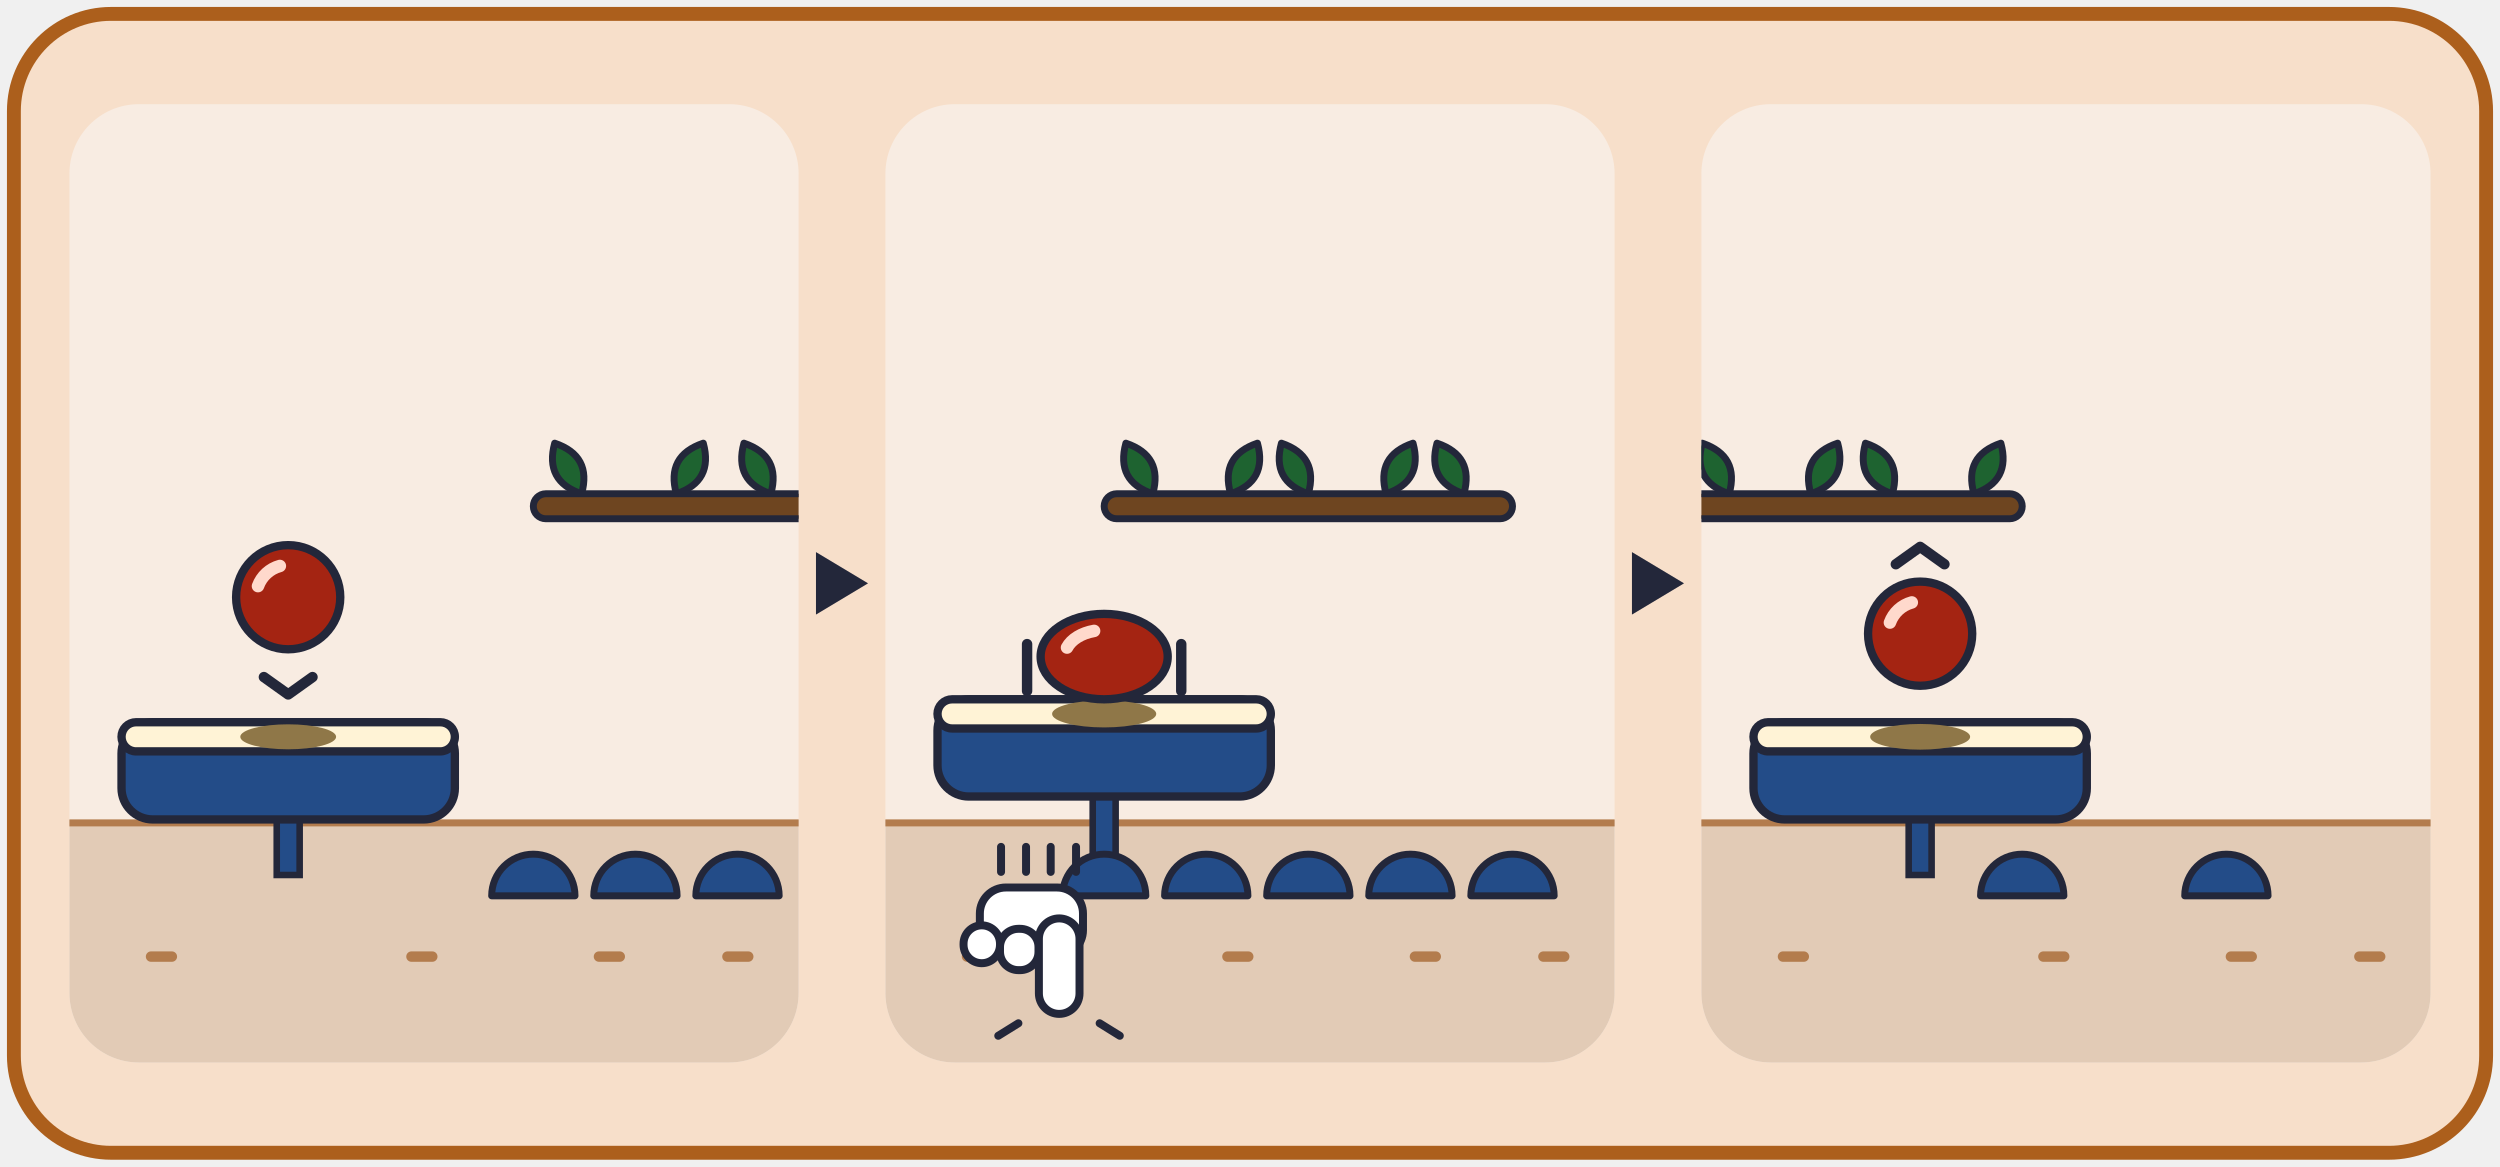
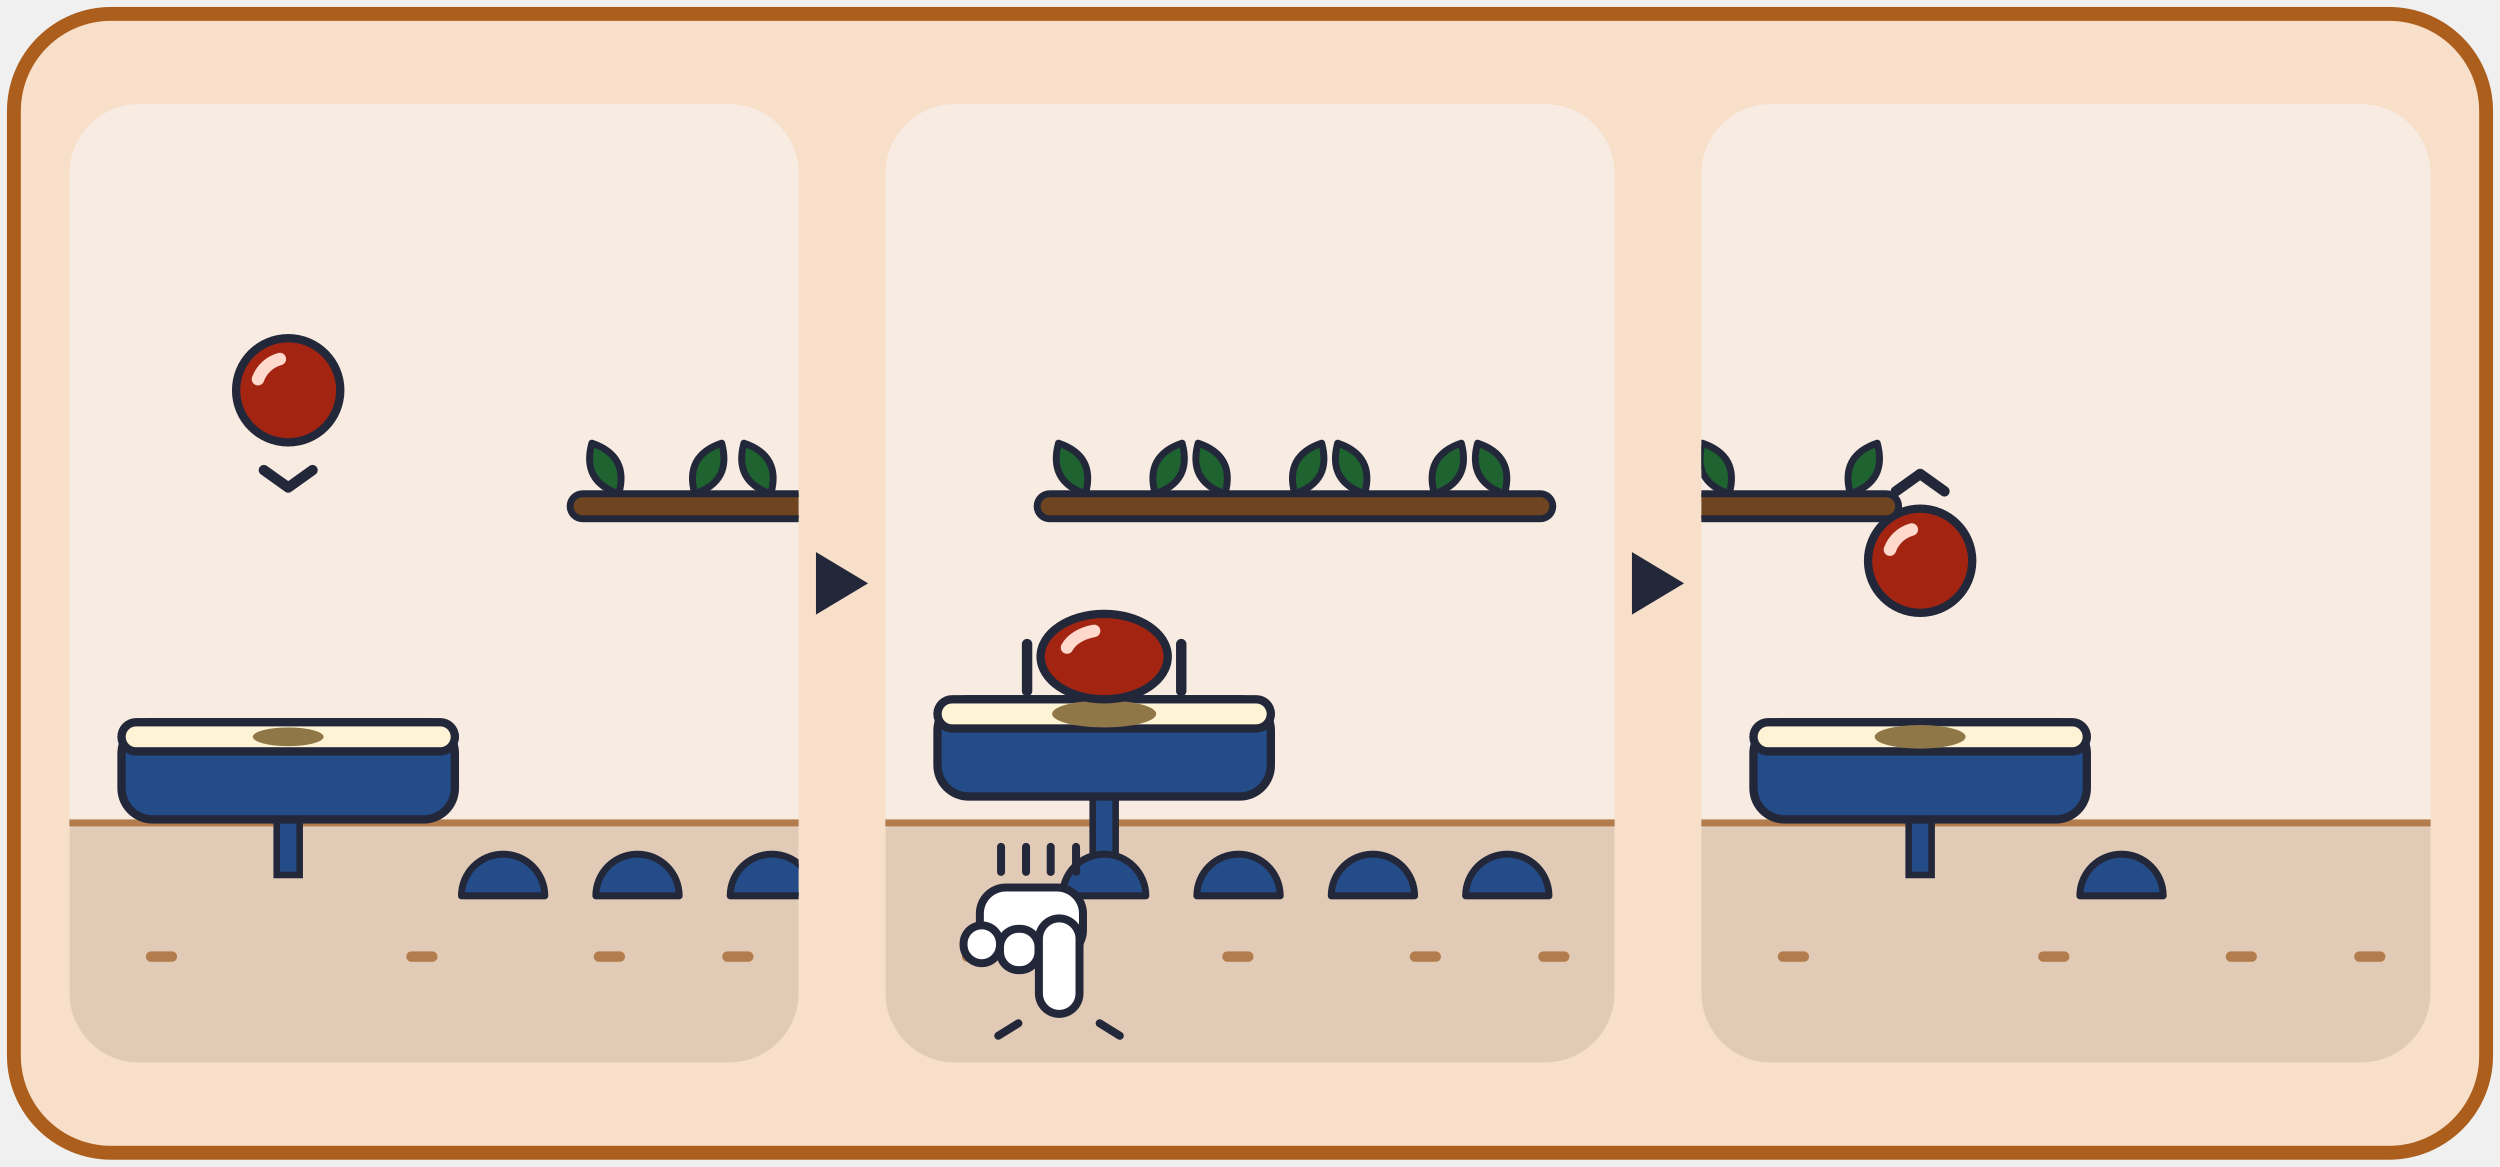
<svg xmlns="http://www.w3.org/2000/svg" viewBox="0 0 720 336" width="720" height="336">
  <rect x="4" y="4" width="712" height="328" rx="28" fill="#F7DFCA" stroke="#AC5F1C" stroke-width="4" />
  <g transform="translate(20 30)">
    <clipPath id="card_roll-p0">
      <rect x="0" y="0" width="210" height="276" rx="20" />
    </clipPath>
    <g clip-path="url(#card_roll-p0)">
      <rect x="0" y="0" width="210" height="276" rx="20" fill="#F8ECE2" />
      <rect x="0" y="206" width="210" height="70" fill="#E2CBB6" />
      <rect x="0" y="206" width="210" height="2" fill="#B37C4D" />
      <rect x="22" y="244" width="9" height="3" rx="1.5" fill="#B37C4D" />
      <rect x="97" y="244" width="9" height="3" rx="1.5" fill="#B37C4D" />
      <rect x="151" y="244" width="9" height="3" rx="1.5" fill="#B37C4D" />
      <rect x="188" y="244" width="9" height="3" rx="1.5" fill="#B37C4D" />
      <rect x="59.7" y="204" width="6.6" height="18" fill="#234C88" stroke="#23273A" stroke-width="1.9" />
      <rect x="15" y="178" width="96" height="28" rx="9" fill="#234C88" stroke="#23273A" stroke-width="2.4" />
      <rect x="15" y="178" width="96" height="8.4" rx="4.2" fill="#FFF3D6" stroke="#23273A" stroke-width="2.4" />
-       <path d="M121.6 228 A12 12 0 0 1 145.6 228 Z" fill="#234C88" stroke="#23273A" stroke-width="2" stroke-linejoin="round" />
-       <path d="M151 228 A12 12 0 0 1 175 228 Z" fill="#234C88" stroke="#23273A" stroke-width="2" stroke-linejoin="round" />
-       <path d="M180.4 228 A12 12 0 0 1 204.4 228 Z" fill="#234C88" stroke="#23273A" stroke-width="2" stroke-linejoin="round" />
-       <ellipse cx="63" cy="182.2" rx="13.8" ry="3.6" fill="#8F7748" />
-       <ellipse cx="63" cy="142" rx="15" ry="15" fill="#A42412" stroke="#23273A" stroke-width="2.4" />
-       <path d="M54.3 138.8 A9.3 9.3 0 0 1 60.6 133" fill="none" stroke="#FFD9CC" stroke-width="3.6" stroke-linecap="round" />
-       <polyline points="56,165 63,170 70,165" fill="none" stroke="#23273A" stroke-width="3" stroke-linecap="round" stroke-linejoin="round" />
-       <path transform="rotate(-28 147.5 112.2)" d="M147.5 112.2 Q155.3 104 147.5 95.7 Q139.7 104 147.5 112.2 Z" fill="#1E6330" stroke="#23273A" stroke-width="2" stroke-linejoin="round" />
-       <path transform="rotate(28 174.8 112.2)" d="M174.8 112.2 Q182.6 104 174.8 95.7 Q167 104 174.8 112.2 Z" fill="#1E6330" stroke="#23273A" stroke-width="2" stroke-linejoin="round" />
+       <path d="M112.9 228 A12 12 0 0 1 136.9 228 Z" fill="#234C88" stroke="#23273A" stroke-width="2" stroke-linejoin="round" />
+       <path d="M151.6 228 A12 12 0 0 1 175.6 228 Z" fill="#234C88" stroke="#23273A" stroke-width="2" stroke-linejoin="round" />
+       <path d="M190.3 228 A12 12 0 0 1 214.3 228 Z" fill="#234C88" stroke="#23273A" stroke-width="2" stroke-linejoin="round" />
+       <ellipse cx="63" cy="182.2" rx="10.2" ry="2.7" fill="#8F7748" />
+       <ellipse cx="63" cy="82.4" rx="15" ry="15" fill="#A42412" stroke="#23273A" stroke-width="2.4" />
+       <path d="M54.3 79.2 A9.3 9.3 0 0 1 60.6 73.4" fill="none" stroke="#FFD9CC" stroke-width="3.6" stroke-linecap="round" />
+       <polyline points="56,105.4 63,110.4 70,105.4" fill="none" stroke="#23273A" stroke-width="3" stroke-linecap="round" stroke-linejoin="round" />
+       <path transform="rotate(-28 158.2 112.2)" d="M158.2 112.2 Q166 104 158.2 95.7 Q150.4 104 158.2 112.2 Z" fill="#1E6330" stroke="#23273A" stroke-width="2" stroke-linejoin="round" />
+       <path transform="rotate(28 180.1 112.2)" d="M180.1 112.2 Q187.9 104 180.1 95.7 Q172.3 104 180.1 112.2 Z" fill="#1E6330" stroke="#23273A" stroke-width="2" stroke-linejoin="round" />
      <path transform="rotate(-28 202 112.2)" d="M202 112.2 Q209.8 104 202 95.7 Q194.2 104 202 112.2 Z" fill="#1E6330" stroke="#23273A" stroke-width="2" stroke-linejoin="round" />
-       <rect x="133.6" y="112.2" width="82.4" height="7.2" rx="3.6" fill="#6E4520" stroke="#23273A" stroke-width="2" />
+       <rect x="144.2" y="112.2" width="71.8" height="7.2" rx="3.6" fill="#6E4520" stroke="#23273A" stroke-width="2" />
    </g>
  </g>
  <polygon points="235,159 250,168 235,177" fill="#23273A" />
  <g transform="translate(255 30)">
    <clipPath id="card_roll-p1">
      <rect x="0" y="0" width="210" height="276" rx="20" />
    </clipPath>
    <g clip-path="url(#card_roll-p1)">
      <rect x="0" y="0" width="210" height="276" rx="20" fill="#F8ECE2" />
      <rect x="0" y="206" width="210" height="70" fill="#E2CBB6" />
      <rect x="0" y="206" width="210" height="2" fill="#B37C4D" />
      <rect x="22" y="244" width="9" height="3" rx="1.5" fill="#B37C4D" />
      <rect x="97" y="244" width="9" height="3" rx="1.5" fill="#B37C4D" />
      <rect x="151" y="244" width="9" height="3" rx="1.5" fill="#B37C4D" />
      <rect x="188" y="244" width="9" height="3" rx="1.5" fill="#B37C4D" />
      <rect x="59.7" y="197.4" width="6.6" height="24.6" fill="#234C88" stroke="#23273A" stroke-width="1.9" />
      <rect x="15" y="171.4" width="96" height="28" rx="9" fill="#234C88" stroke="#23273A" stroke-width="2.4" />
      <rect x="15" y="171.4" width="96" height="8.4" rx="4.2" fill="#FFF3D6" stroke="#23273A" stroke-width="2.4" />
      <path d="M51 228 A12 12 0 0 1 75 228 Z" fill="#234C88" stroke="#23273A" stroke-width="2" stroke-linejoin="round" />
-       <path d="M80.4 228 A12 12 0 0 1 104.4 228 Z" fill="#234C88" stroke="#23273A" stroke-width="2" stroke-linejoin="round" />
-       <path d="M109.8 228 A12 12 0 0 1 133.8 228 Z" fill="#234C88" stroke="#23273A" stroke-width="2" stroke-linejoin="round" />
-       <path d="M139.2 228 A12 12 0 0 1 163.2 228 Z" fill="#234C88" stroke="#23273A" stroke-width="2" stroke-linejoin="round" />
-       <path d="M168.6 228 A12 12 0 0 1 192.6 228 Z" fill="#234C88" stroke="#23273A" stroke-width="2" stroke-linejoin="round" />
+       <path d="M89.7 228 A12 12 0 0 1 113.7 228 Z" fill="#234C88" stroke="#23273A" stroke-width="2" stroke-linejoin="round" />
+       <path d="M128.4 228 A12 12 0 0 1 152.4 228 Z" fill="#234C88" stroke="#23273A" stroke-width="2" stroke-linejoin="round" />
+       <path d="M167.1 228 A12 12 0 0 1 191.1 228 Z" fill="#234C88" stroke="#23273A" stroke-width="2" stroke-linejoin="round" />
      <ellipse cx="63" cy="175.6" rx="15" ry="3.9" fill="#8F7748" />
      <ellipse cx="63" cy="159.1" rx="18.3" ry="12.3" fill="#A42412" stroke="#23273A" stroke-width="2.4" />
      <path d="M52.3 156.5 A11.3 7.6 0 0 1 60.1 151.7" fill="none" stroke="#FFD9CC" stroke-width="3.6" stroke-linecap="round" />
-       <path transform="rotate(-28 77 112.2)" d="M77 112.2 Q84.8 104 77 95.7 Q69.2 104 77 112.2 Z" fill="#1E6330" stroke="#23273A" stroke-width="2" stroke-linejoin="round" />
-       <path transform="rotate(28 99.4 112.2)" d="M99.4 112.2 Q107.2 104 99.4 95.7 Q91.6 104 99.4 112.2 Z" fill="#1E6330" stroke="#23273A" stroke-width="2" stroke-linejoin="round" />
-       <path transform="rotate(-28 121.8 112.2)" d="M121.8 112.2 Q129.6 104 121.8 95.7 Q114 104 121.8 112.2 Z" fill="#1E6330" stroke="#23273A" stroke-width="2" stroke-linejoin="round" />
-       <path transform="rotate(28 144.2 112.2)" d="M144.2 112.2 Q152 104 144.2 95.7 Q136.4 104 144.2 112.2 Z" fill="#1E6330" stroke="#23273A" stroke-width="2" stroke-linejoin="round" />
-       <path transform="rotate(-28 166.6 112.2)" d="M166.6 112.2 Q174.4 104 166.6 95.7 Q158.8 104 166.6 112.2 Z" fill="#1E6330" stroke="#23273A" stroke-width="2" stroke-linejoin="round" />
-       <rect x="63" y="112.2" width="117.6" height="7.2" rx="3.6" fill="#6E4520" stroke="#23273A" stroke-width="2" />
+       <path transform="rotate(-28 57.6 112.2)" d="M57.6 112.2 Q65.4 104 57.6 95.7 Q49.8 104 57.6 112.2 Z" fill="#1E6330" stroke="#23273A" stroke-width="2" stroke-linejoin="round" />
+       <path transform="rotate(28 77.7 112.2)" d="M77.7 112.2 Q85.5 104 77.7 95.7 Q69.9 104 77.7 112.2 Z" fill="#1E6330" stroke="#23273A" stroke-width="2" stroke-linejoin="round" />
+       <path transform="rotate(-28 97.8 112.2)" d="M97.8 112.2 Q105.6 104 97.8 95.7 Q90 104 97.8 112.2 Z" fill="#1E6330" stroke="#23273A" stroke-width="2" stroke-linejoin="round" />
+       <path transform="rotate(28 117.9 112.2)" d="M117.9 112.2 Q125.7 104 117.9 95.7 Q110.1 104 117.9 112.2 Z" fill="#1E6330" stroke="#23273A" stroke-width="2" stroke-linejoin="round" />
+       <path transform="rotate(-28 138 112.2)" d="M138 112.2 Q145.8 104 138 95.7 Q130.2 104 138 112.2 Z" fill="#1E6330" stroke="#23273A" stroke-width="2" stroke-linejoin="round" />
+       <path transform="rotate(28 158.1 112.2)" d="M158.1 112.2 Q165.9 104 158.1 95.7 Q150.3 104 158.1 112.2 Z" fill="#1E6330" stroke="#23273A" stroke-width="2" stroke-linejoin="round" />
+       <path transform="rotate(-28 178.3 112.2)" d="M178.3 112.2 Q186.1 104 178.3 95.7 Q170.5 104 178.3 112.2 Z" fill="#1E6330" stroke="#23273A" stroke-width="2" stroke-linejoin="round" />
+       <rect x="43.7" y="112.2" width="148.5" height="7.2" rx="3.6" fill="#6E4520" stroke="#23273A" stroke-width="2" />
      <line x1="40.8" y1="155.5" x2="40.8" y2="169" stroke="#23273A" stroke-width="3" stroke-linecap="round" />
      <line x1="85.2" y1="155.5" x2="85.2" y2="169" stroke="#23273A" stroke-width="3" stroke-linecap="round" />
      <g stroke="#23273A" stroke-width="2.3" fill="#FFFFFF" stroke-linejoin="round" transform="translate(0 0) translate(100 0) scale(-1 1)">
        <rect x="43.1" y="225.6" width="29.7" height="19.8" rx="7.5" />
        <rect x="55.9" y="237.5" width="11.1" height="11.9" rx="5.3" />
        <rect x="67" y="236.5" width="10.5" height="10.9" rx="5.3" />
        <rect x="44.1" y="234.5" width="11.7" height="27.5" rx="5.9" />
      </g>
      <g stroke="#23273A" stroke-width="2.3" stroke-linecap="round">
        <line x1="38.3" y1="264.7" x2="32.5" y2="268.3" />
        <line x1="61.7" y1="264.7" x2="67.5" y2="268.3" />
      </g>
      <g stroke="#23273A" stroke-width="2.3" stroke-linecap="round">
        <line x1="33.3" y1="213.9" x2="33.3" y2="221.1" />
        <line x1="40.5" y1="213.9" x2="40.5" y2="221.1" />
        <line x1="47.6" y1="213.9" x2="47.6" y2="221.1" />
        <line x1="54.9" y1="213.9" x2="54.9" y2="221.1" />
      </g>
    </g>
  </g>
  <polygon points="470,159 485,168 470,177" fill="#23273A" />
  <g transform="translate(490 30)">
    <clipPath id="card_roll-p2">
      <rect x="0" y="0" width="210" height="276" rx="20" />
    </clipPath>
    <g clip-path="url(#card_roll-p2)">
      <rect x="0" y="0" width="210" height="276" rx="20" fill="#F8ECE2" />
      <rect x="0" y="206" width="210" height="70" fill="#E2CBB6" />
      <rect x="0" y="206" width="210" height="2" fill="#B37C4D" />
      <rect x="22" y="244" width="9" height="3" rx="1.5" fill="#B37C4D" />
      <rect x="97" y="244" width="9" height="3" rx="1.5" fill="#B37C4D" />
      <rect x="151" y="244" width="9" height="3" rx="1.5" fill="#B37C4D" />
      <rect x="188" y="244" width="9" height="3" rx="1.5" fill="#B37C4D" />
      <rect x="59.7" y="204" width="6.6" height="18" fill="#234C88" stroke="#23273A" stroke-width="1.9" />
      <rect x="15" y="178" width="96" height="28" rx="9" fill="#234C88" stroke="#23273A" stroke-width="2.4" />
      <rect x="15" y="178" width="96" height="8.4" rx="4.2" fill="#FFF3D6" stroke="#23273A" stroke-width="2.4" />
-       <path d="M80.4 228 A12 12 0 0 1 104.4 228 Z" fill="#234C88" stroke="#23273A" stroke-width="2" stroke-linejoin="round" />
-       <path d="M139.2 228 A12 12 0 0 1 163.2 228 Z" fill="#234C88" stroke="#23273A" stroke-width="2" stroke-linejoin="round" />
-       <ellipse cx="63" cy="182.2" rx="14.4" ry="3.7" fill="#8F7748" />
-       <ellipse cx="63" cy="152.5" rx="15" ry="15" fill="#A42412" stroke="#23273A" stroke-width="2.4" />
-       <path d="M54.3 149.3 A9.3 9.3 0 0 1 60.6 143.5" fill="none" stroke="#FFD9CC" stroke-width="3.6" stroke-linecap="round" />
-       <polyline points="56,132.5 63,127.5 70,132.5" fill="none" stroke="#23273A" stroke-width="3" stroke-linecap="round" stroke-linejoin="round" />
+       <path d="M109 228 A12 12 0 0 1 133 228 Z" fill="#234C88" stroke="#23273A" stroke-width="2" stroke-linejoin="round" />
+       <ellipse cx="63" cy="182.2" rx="13.1" ry="3.4" fill="#8F7748" />
+       <ellipse cx="63" cy="131.5" rx="15" ry="15" fill="#A42412" stroke="#23273A" stroke-width="2.4" />
+       <path d="M54.3 128.3 A9.3 9.3 0 0 1 60.6 122.5" fill="none" stroke="#FFD9CC" stroke-width="3.6" stroke-linecap="round" />
+       <polyline points="56,111.5 63,106.5 70,111.5" fill="none" stroke="#23273A" stroke-width="3" stroke-linecap="round" stroke-linejoin="round" />
      <path transform="rotate(-28 8 112.2)" d="M8 112.2 Q15.8 104 8 95.7 Q0.2 104 8 112.2 Z" fill="#1E6330" stroke="#23273A" stroke-width="2" stroke-linejoin="round" />
-       <path transform="rotate(28 31.5 112.2)" d="M31.5 112.2 Q39.3 104 31.5 95.7 Q23.7 104 31.5 112.2 Z" fill="#1E6330" stroke="#23273A" stroke-width="2" stroke-linejoin="round" />
-       <path transform="rotate(-28 55 112.2)" d="M55 112.2 Q62.8 104 55 95.7 Q47.2 104 55 112.2 Z" fill="#1E6330" stroke="#23273A" stroke-width="2" stroke-linejoin="round" />
-       <path transform="rotate(28 78.5 112.2)" d="M78.5 112.2 Q86.3 104 78.5 95.7 Q70.7 104 78.5 112.2 Z" fill="#1E6330" stroke="#23273A" stroke-width="2" stroke-linejoin="round" />
-       <rect x="-6" y="112.2" width="98.4" height="7.2" rx="3.6" fill="#6E4520" stroke="#23273A" stroke-width="2" />
+       <path transform="rotate(28 42.9 112.2)" d="M42.9 112.2 Q50.7 104 42.9 95.7 Q35.1 104 42.9 112.2 Z" fill="#1E6330" stroke="#23273A" stroke-width="2" stroke-linejoin="round" />
+       <rect x="-6" y="112.2" width="62.8" height="7.2" rx="3.6" fill="#6E4520" stroke="#23273A" stroke-width="2" />
    </g>
  </g>
</svg>
